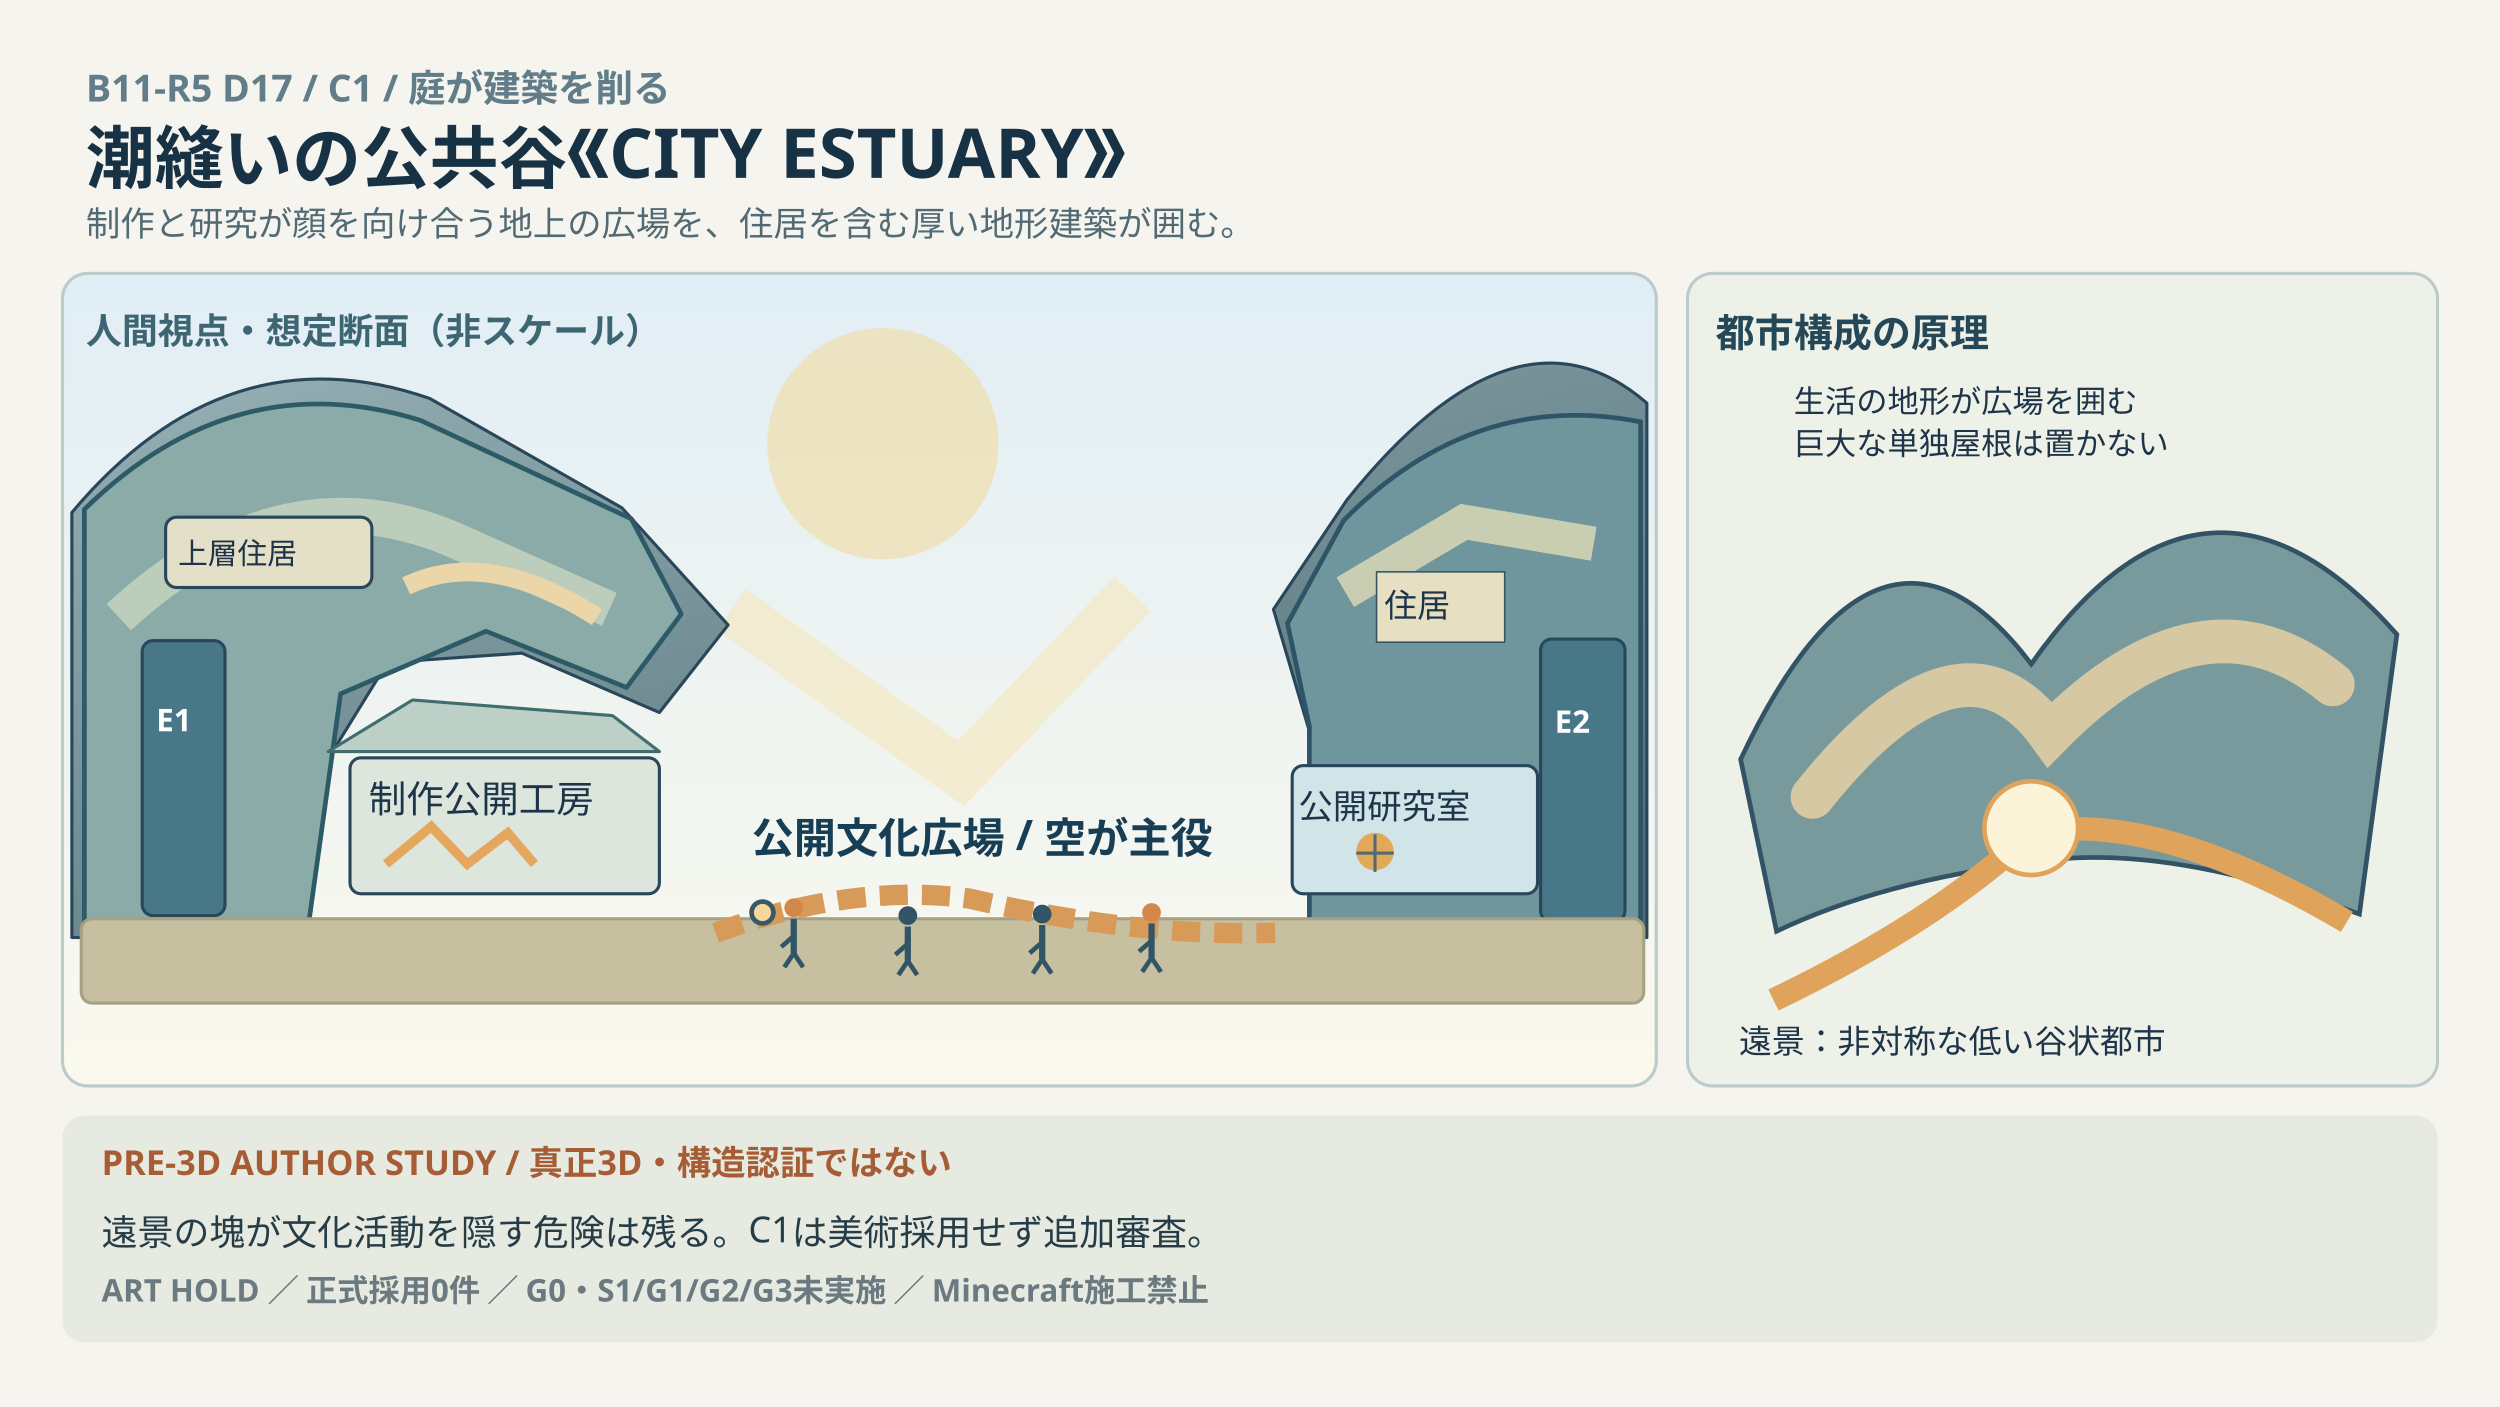
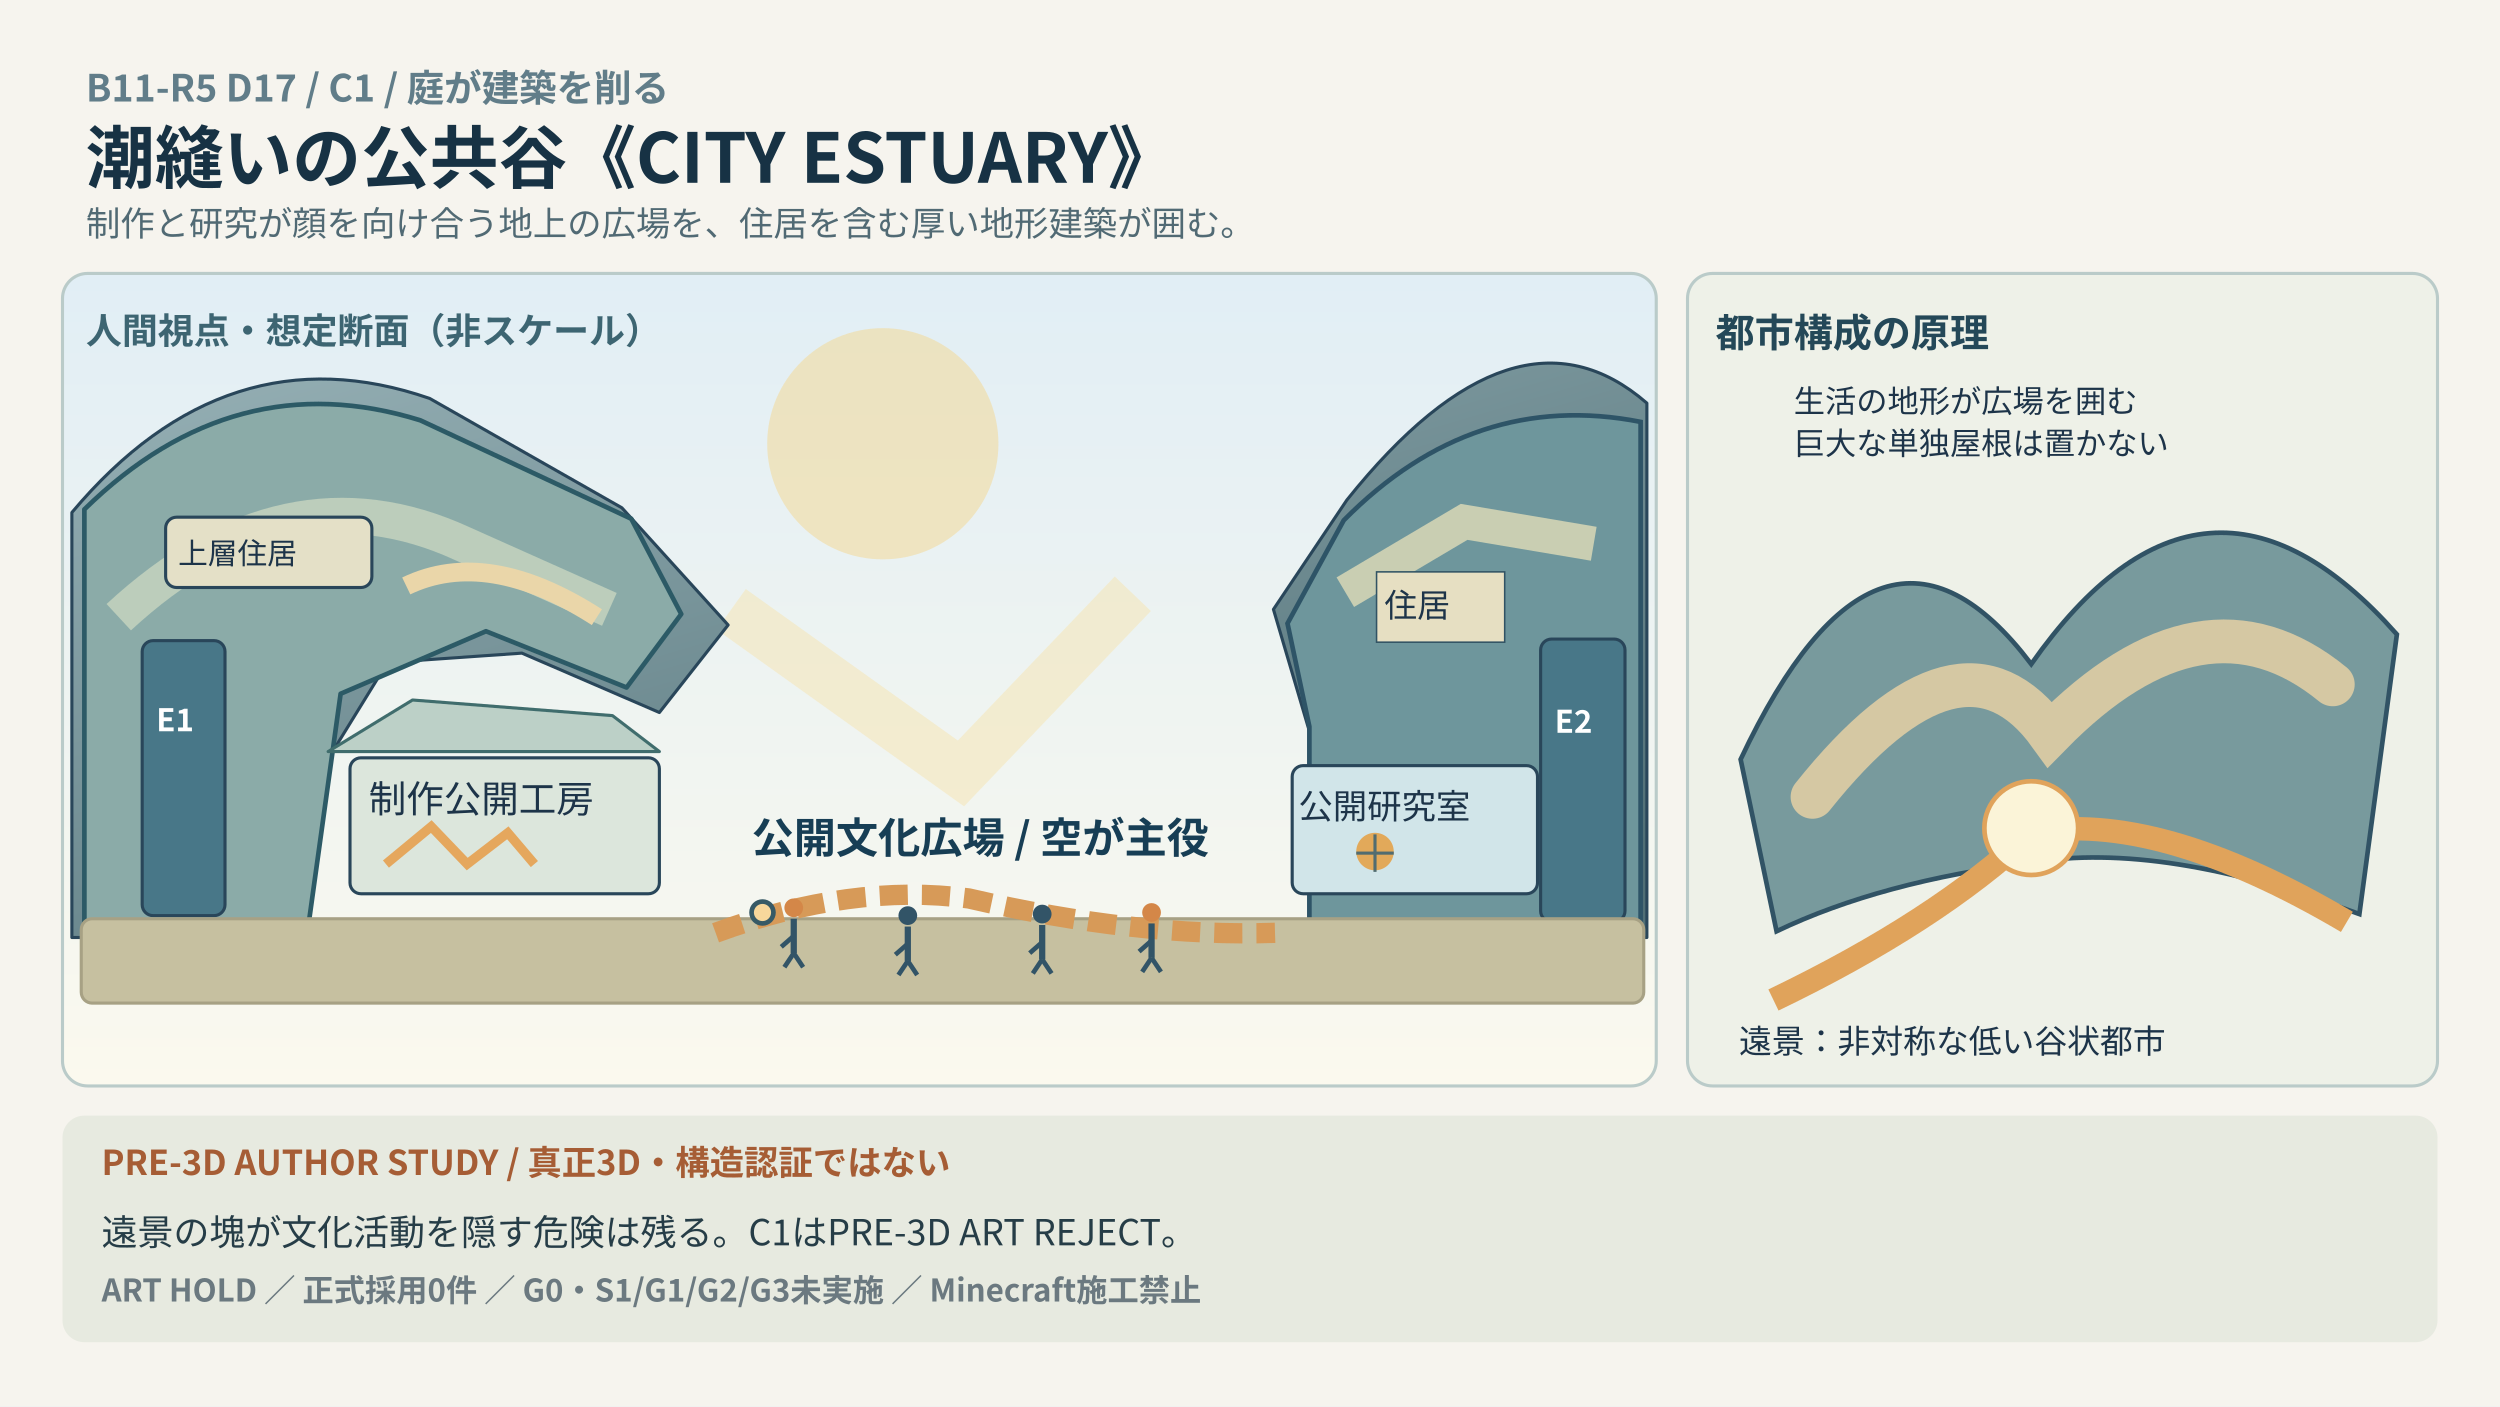
<svg xmlns="http://www.w3.org/2000/svg" width="1600" height="900" viewBox="0 0 1600 900">
  <defs>
    <linearGradient id="sky" x1="0" y1="0" x2="0" y2="1">
      <stop stop-color="#e1eef5" />
      <stop offset="1" stop-color="#fbf9ee" />
    </linearGradient>
    <linearGradient id="city" x1="0" y1="0" x2=".8" y2="1">
      <stop stop-color="#97b1b6" />
      <stop offset="1" stop-color="#506f76" />
    </linearGradient>
  </defs>
  <rect x="0" y="0" width="1600" height="900" fill="#f6f4ee" />
-   <text x="55" y="65" fill="#617d89" font-family="Noto Sans JP, Yu Gothic, sans-serif" font-size="24" font-weight="700">B11-R5 D17  /  C1 / 庭が建築を削る</text>
-   <text x="55" y="117" fill="#173244" font-family="Noto Sans JP, Yu Gothic, sans-serif" font-size="44" font-weight="750">潮縫いの公共谷《CITY ESTUARY》</text>
-   <text x="55" y="151" fill="#516a74" font-family="Noto Sans JP, Yu Gothic, sans-serif" font-size="22" font-weight="500">制作と研究が顔を向け合う地上の広場を、住居を含む厚い地形建築が囲む。</text>
+   <text x="55" y="65" fill="#617d89" font-family="Noto Sans CJK JP, Noto Sans JP, Yu Gothic, sans-serif" font-size="24" font-weight="700">B11-R5 D17  /  C1 / 庭が建築を削る</text>
+   <text x="55" y="117" fill="#173244" font-family="Noto Sans CJK JP, Noto Sans JP, Yu Gothic, sans-serif" font-size="44" font-weight="750">潮縫いの公共谷《CITY ESTUARY》</text>
+   <text x="55" y="151" fill="#516a74" font-family="Noto Sans CJK JP, Noto Sans JP, Yu Gothic, sans-serif" font-size="22" font-weight="500">制作と研究が顔を向け合う地上の広場を、住居を含む厚い地形建築が囲む。</text>
  <rect x="40" y="175" width="1020" height="520" fill="url(#sky)" stroke="#bacbc9" stroke-width="2" rx="16" />
  <rect x="1080" y="175" width="480" height="520" fill="#eef1e8" stroke="#bacbc9" stroke-width="2" rx="16" />
  <circle id="daylight" cx="565" cy="284" r="74" fill="#f3d998" opacity=".55" />
  <path d="M 468 390 L 615 495 L 725 380" fill="none" stroke="#f6e4b0" stroke-width="32" opacity=".5" />
  <path id="urban-silhouette" d="M 46 600 L 46 328 Q 145 210 275 255 L 398 325 L 466 400 L 422 456 L 334 418 L 248 424 L 195 510 L 195 600 Z M 838 600 L 838 468 L 815 390 L 862 320 Q 970 185 1054 258 L 1054 600 L 980 600 L 965 447 L 891 422 L 855 506 Z" fill="url(#city)" stroke="#29465a" stroke-width="2" stroke-linejoin="round" />
  <path id="inhabited-mass" d="M 54 595 L 54 326 Q 150 232 269 269 L 404 332 L 436 393 L 401 440 L 311 404 L 218 444 L 197 595 Z" fill="#8baba8" stroke="#2c5a66" stroke-width="3" stroke-linejoin="round" />
  <path d="M 76 395 Q 183 296 296 348 L 390 390" fill="none" stroke="#c4d3be" stroke-width="23" opacity=".85" />
  <rect id="upper-home" x="106" y="331" width="132" height="45" fill="#e4e0c7" stroke="#29465a" stroke-width="2" rx="7" />
-   <text x="114" y="361" fill="#1d3449" font-family="Noto Sans JP, Yu Gothic, sans-serif" font-size="19" font-weight="500">上層住居</text>
+   <text x="114" y="361" fill="#1d3449" font-family="Noto Sans CJK JP, Noto Sans JP, Yu Gothic, sans-serif" font-size="19" font-weight="500">上層住居</text>
  <path d="M 260 375 Q 312 350 382 395" fill="none" stroke="#ead6a9" stroke-width="12" />
  <rect id="vertical-core-e1" x="91" y="410" width="53" height="176" fill="#487788" stroke="#29465a" stroke-width="2" rx="7" />
-   <text x="100" y="468" fill="#fff" font-family="Noto Sans JP, Yu Gothic, sans-serif" font-size="20" font-weight="700">E1</text>
+   <text x="100" y="468" fill="#fff" font-family="Noto Sans CJK JP, Noto Sans JP, Yu Gothic, sans-serif" font-size="20" font-weight="700">E1</text>
  <path id="weather-shelter" d="M 210 481 L 422 481 L 392 458 L 264 448 Z" fill="#bcd0c7" stroke="#406d6d" stroke-width="2" stroke-linejoin="round" />
  <rect id="maker-bay" x="224" y="485" width="198" height="87" fill="#dce6dc" stroke="#29465a" stroke-width="2" rx="7" />
-   <text x="236" y="520" fill="#1d3449" font-family="Noto Sans JP, Yu Gothic, sans-serif" font-size="24" font-weight="500">制作公開工房</text>
+   <text x="236" y="520" fill="#1d3449" font-family="Noto Sans CJK JP, Noto Sans JP, Yu Gothic, sans-serif" font-size="24" font-weight="500">制作公開工房</text>
  <path d="M 247 553 L 276 529 L 299 553 L 325 533 L 342 553" fill="none" stroke="#e5a75d" stroke-width="6" />
  <path d="M 838 600 L 838 465 L 824 399 L 860 333 Q 943 249 1050 270 L 1050 600 Z" fill="#6e969c" stroke="#2e5467" stroke-width="3" />
  <path d="M 861 379 L 937 334 L 1020 348" fill="none" stroke="#c9ceb2" stroke-width="22" />
  <rect id="vertical-core-e2" x="986" y="409" width="54" height="181" fill="#487788" stroke="#29465a" stroke-width="2" rx="7" />
-   <text x="995" y="469" fill="#fff" font-family="Noto Sans JP, Yu Gothic, sans-serif" font-size="20" font-weight="700">E2</text>
+   <text x="995" y="469" fill="#fff" font-family="Noto Sans CJK JP, Noto Sans JP, Yu Gothic, sans-serif" font-size="20" font-weight="700">E2</text>
  <rect x="881" y="366" width="82" height="45" fill="#e6dfc2" stroke="#315364" />
-   <text x="886" y="395" fill="#1d3449" font-family="Noto Sans JP, Yu Gothic, sans-serif" font-size="21" font-weight="500">住居</text>
+   <text x="886" y="395" fill="#1d3449" font-family="Noto Sans CJK JP, Noto Sans JP, Yu Gothic, sans-serif" font-size="21" font-weight="500">住居</text>
  <rect id="research-bay" x="827" y="490" width="157" height="82" fill="#d1e5e9" stroke="#29465a" stroke-width="2" rx="7" />
-   <text x="831" y="524" fill="#1d3449" font-family="Noto Sans JP, Yu Gothic, sans-serif" font-size="22" font-weight="500">公開研究室</text>
+   <text x="831" y="524" fill="#1d3449" font-family="Noto Sans CJK JP, Noto Sans JP, Yu Gothic, sans-serif" font-size="22" font-weight="500">公開研究室</text>
  <circle cx="880" cy="545" r="12" fill="#e2a95a" />
  <path d="M 880 534 L 880 558 M 868 546 L 892 546" stroke="#516c70" stroke-width="2" />
  <rect id="ground" x="52" y="588" width="1000" height="54" fill="#c6c0a0" stroke="#a7a184" stroke-width="2" rx="7" />
  <path id="civic-route" d="M 458 597 Q 545 565 620 575 Q 728 600 816 597" fill="none" stroke="#d79a58" stroke-width="13" stroke-dasharray="18,9" />
-   <text x="481" y="546" fill="#173e55" font-family="Noto Sans JP, Yu Gothic, sans-serif" font-size="27" font-weight="650">公開文化広場  /  空が主役</text>
+   <text x="481" y="546" fill="#173e55" font-family="Noto Sans CJK JP, Noto Sans JP, Yu Gothic, sans-serif" font-size="27" font-weight="650">公開文化広場  /  空が主役</text>
  <circle cx="508" cy="581" r="6" fill="#d48748" />
  <line x1="508" y1="588" x2="508" y2="610" stroke="#325467" stroke-width="4" />
  <line x1="508" y1="599" x2="500" y2="606" stroke="#325467" stroke-width="3" />
  <line x1="508" y1="610" x2="502" y2="619" stroke="#325467" stroke-width="3" />
  <line x1="508" y1="610" x2="514" y2="619" stroke="#325467" stroke-width="3" />
  <circle cx="581" cy="586" r="6" fill="#325467" />
  <line x1="581" y1="593" x2="581" y2="615" stroke="#325467" stroke-width="4" />
  <line x1="581" y1="604" x2="573" y2="611" stroke="#325467" stroke-width="3" />
  <line x1="581" y1="615" x2="575" y2="624" stroke="#325467" stroke-width="3" />
  <line x1="581" y1="615" x2="587" y2="624" stroke="#325467" stroke-width="3" />
  <circle cx="667" cy="585" r="6" fill="#325467" />
  <line x1="667" y1="592" x2="667" y2="614" stroke="#325467" stroke-width="4" />
  <line x1="667" y1="603" x2="659" y2="610" stroke="#325467" stroke-width="3" />
  <line x1="667" y1="614" x2="661" y2="623" stroke="#325467" stroke-width="3" />
  <line x1="667" y1="614" x2="673" y2="623" stroke="#325467" stroke-width="3" />
  <circle cx="737" cy="584" r="6" fill="#d48748" />
  <line x1="737" y1="591" x2="737" y2="613" stroke="#325467" stroke-width="4" />
  <line x1="737" y1="602" x2="729" y2="609" stroke="#325467" stroke-width="3" />
  <line x1="737" y1="613" x2="731" y2="622" stroke="#325467" stroke-width="3" />
  <line x1="737" y1="613" x2="743" y2="622" stroke="#325467" stroke-width="3" />
-   <text x="55" y="220" fill="#3d6572" font-family="Noto Sans JP, Yu Gothic, sans-serif" font-size="23" font-weight="600">人間視点・想定断面（非スケール）</text>
-   <text x="1098" y="222" fill="#244858" font-family="Noto Sans JP, Yu Gothic, sans-serif" font-size="25" font-weight="700">都市構成の原理</text>
+   <text x="55" y="220" fill="#3d6572" font-family="Noto Sans CJK JP, Noto Sans JP, Yu Gothic, sans-serif" font-size="23" font-weight="600">人間視点・想定断面（非スケール）</text>
+   <text x="1098" y="222" fill="#244858" font-family="Noto Sans CJK JP, Noto Sans JP, Yu Gothic, sans-serif" font-size="25" font-weight="700">都市構成の原理</text>
  <path d="M 1114 486 Q 1203 297 1300 425 Q 1411 267 1534 406 L 1510 585 Q 1384 538 1300 552 Q 1204 564 1137 596 Z" fill="#789a9d" stroke="#315365" stroke-width="3" />
  <path d="M 1160 510 Q 1255 391 1312 470 Q 1410 370 1493 438" fill="none" stroke="#d5c8a3" stroke-width="28" stroke-linecap="round" />
  <path d="M 1135 640 Q 1239 590 1300 533 Q 1380 518 1502 590" fill="none" stroke="#e0a35b" stroke-width="15" />
  <circle cx="1300" cy="530" r="30" fill="#fbf4d8" stroke="#e0a35b" stroke-width="3" />
-   <text x="1148" y="264" fill="#1d3449" font-family="Noto Sans JP, Yu Gothic, sans-serif" font-size="20" font-weight="500">生活の地形が広場を囲む</text>
-   <text x="1148" y="291" fill="#1d3449" font-family="Noto Sans JP, Yu Gothic, sans-serif" font-size="20" font-weight="500">巨大な単独屋根は置かない</text>
-   <text x="1113" y="674" fill="#1d3449" font-family="Noto Sans JP, Yu Gothic, sans-serif" font-size="21" font-weight="500">遠景：非対称な低い谷状都市</text>
+   <text x="1148" y="264" fill="#1d3449" font-family="Noto Sans CJK JP, Noto Sans JP, Yu Gothic, sans-serif" font-size="20" font-weight="500">生活の地形が広場を囲む</text>
+   <text x="1148" y="291" fill="#1d3449" font-family="Noto Sans CJK JP, Noto Sans JP, Yu Gothic, sans-serif" font-size="20" font-weight="500">巨大な単独屋根は置かない</text>
+   <text x="1113" y="674" fill="#1d3449" font-family="Noto Sans CJK JP, Noto Sans JP, Yu Gothic, sans-serif" font-size="21" font-weight="500">遠景：非対称な低い谷状都市</text>
  <rect x="40" y="714" width="1520" height="145" rx="14" fill="#e7eae0" />
-   <text x="65" y="752" fill="#a65d35" font-family="Noto Sans JP, Yu Gothic, sans-serif" font-size="22" font-weight="700">PRE-3D AUTHOR STUDY  /  真正3D・構造認証ではない</text>
-   <text x="65" y="797" fill="#263d47" font-family="Noto Sans JP, Yu Gothic, sans-serif" font-size="23" font-weight="500">遠景の塊が文化活動を隠す危険は残る。C1は美術採用せず追加審査。</text>
-   <text x="65" y="833" fill="#6b7980" font-family="Noto Sans JP, Yu Gothic, sans-serif" font-size="20" font-weight="600">ART HOLD ／ 正式採用0件 ／ G0・S1/G1/G2/G3未実施 ／ Minecraft施工禁止</text>
+   <text x="65" y="752" fill="#a65d35" font-family="Noto Sans CJK JP, Noto Sans JP, Yu Gothic, sans-serif" font-size="22" font-weight="700">PRE-3D AUTHOR STUDY  /  真正3D・構造認証ではない</text>
+   <text x="65" y="797" fill="#263d47" font-family="Noto Sans CJK JP, Noto Sans JP, Yu Gothic, sans-serif" font-size="23" font-weight="500">遠景の塊が文化活動を隠す危険は残る。C1はPRE-3D ART REJECT。</text>
+   <text x="65" y="833" fill="#6b7980" font-family="Noto Sans CJK JP, Noto Sans JP, Yu Gothic, sans-serif" font-size="20" font-weight="600">ART HOLD ／ 正式採用0件 ／ G0・S1/G1/G2/G3未実施 ／ Minecraft施工禁止</text>
  <circle id="public-eye" cx="488" cy="584" r="7" fill="#f7d79b" stroke="#375a66" stroke-width="3" />
</svg>
